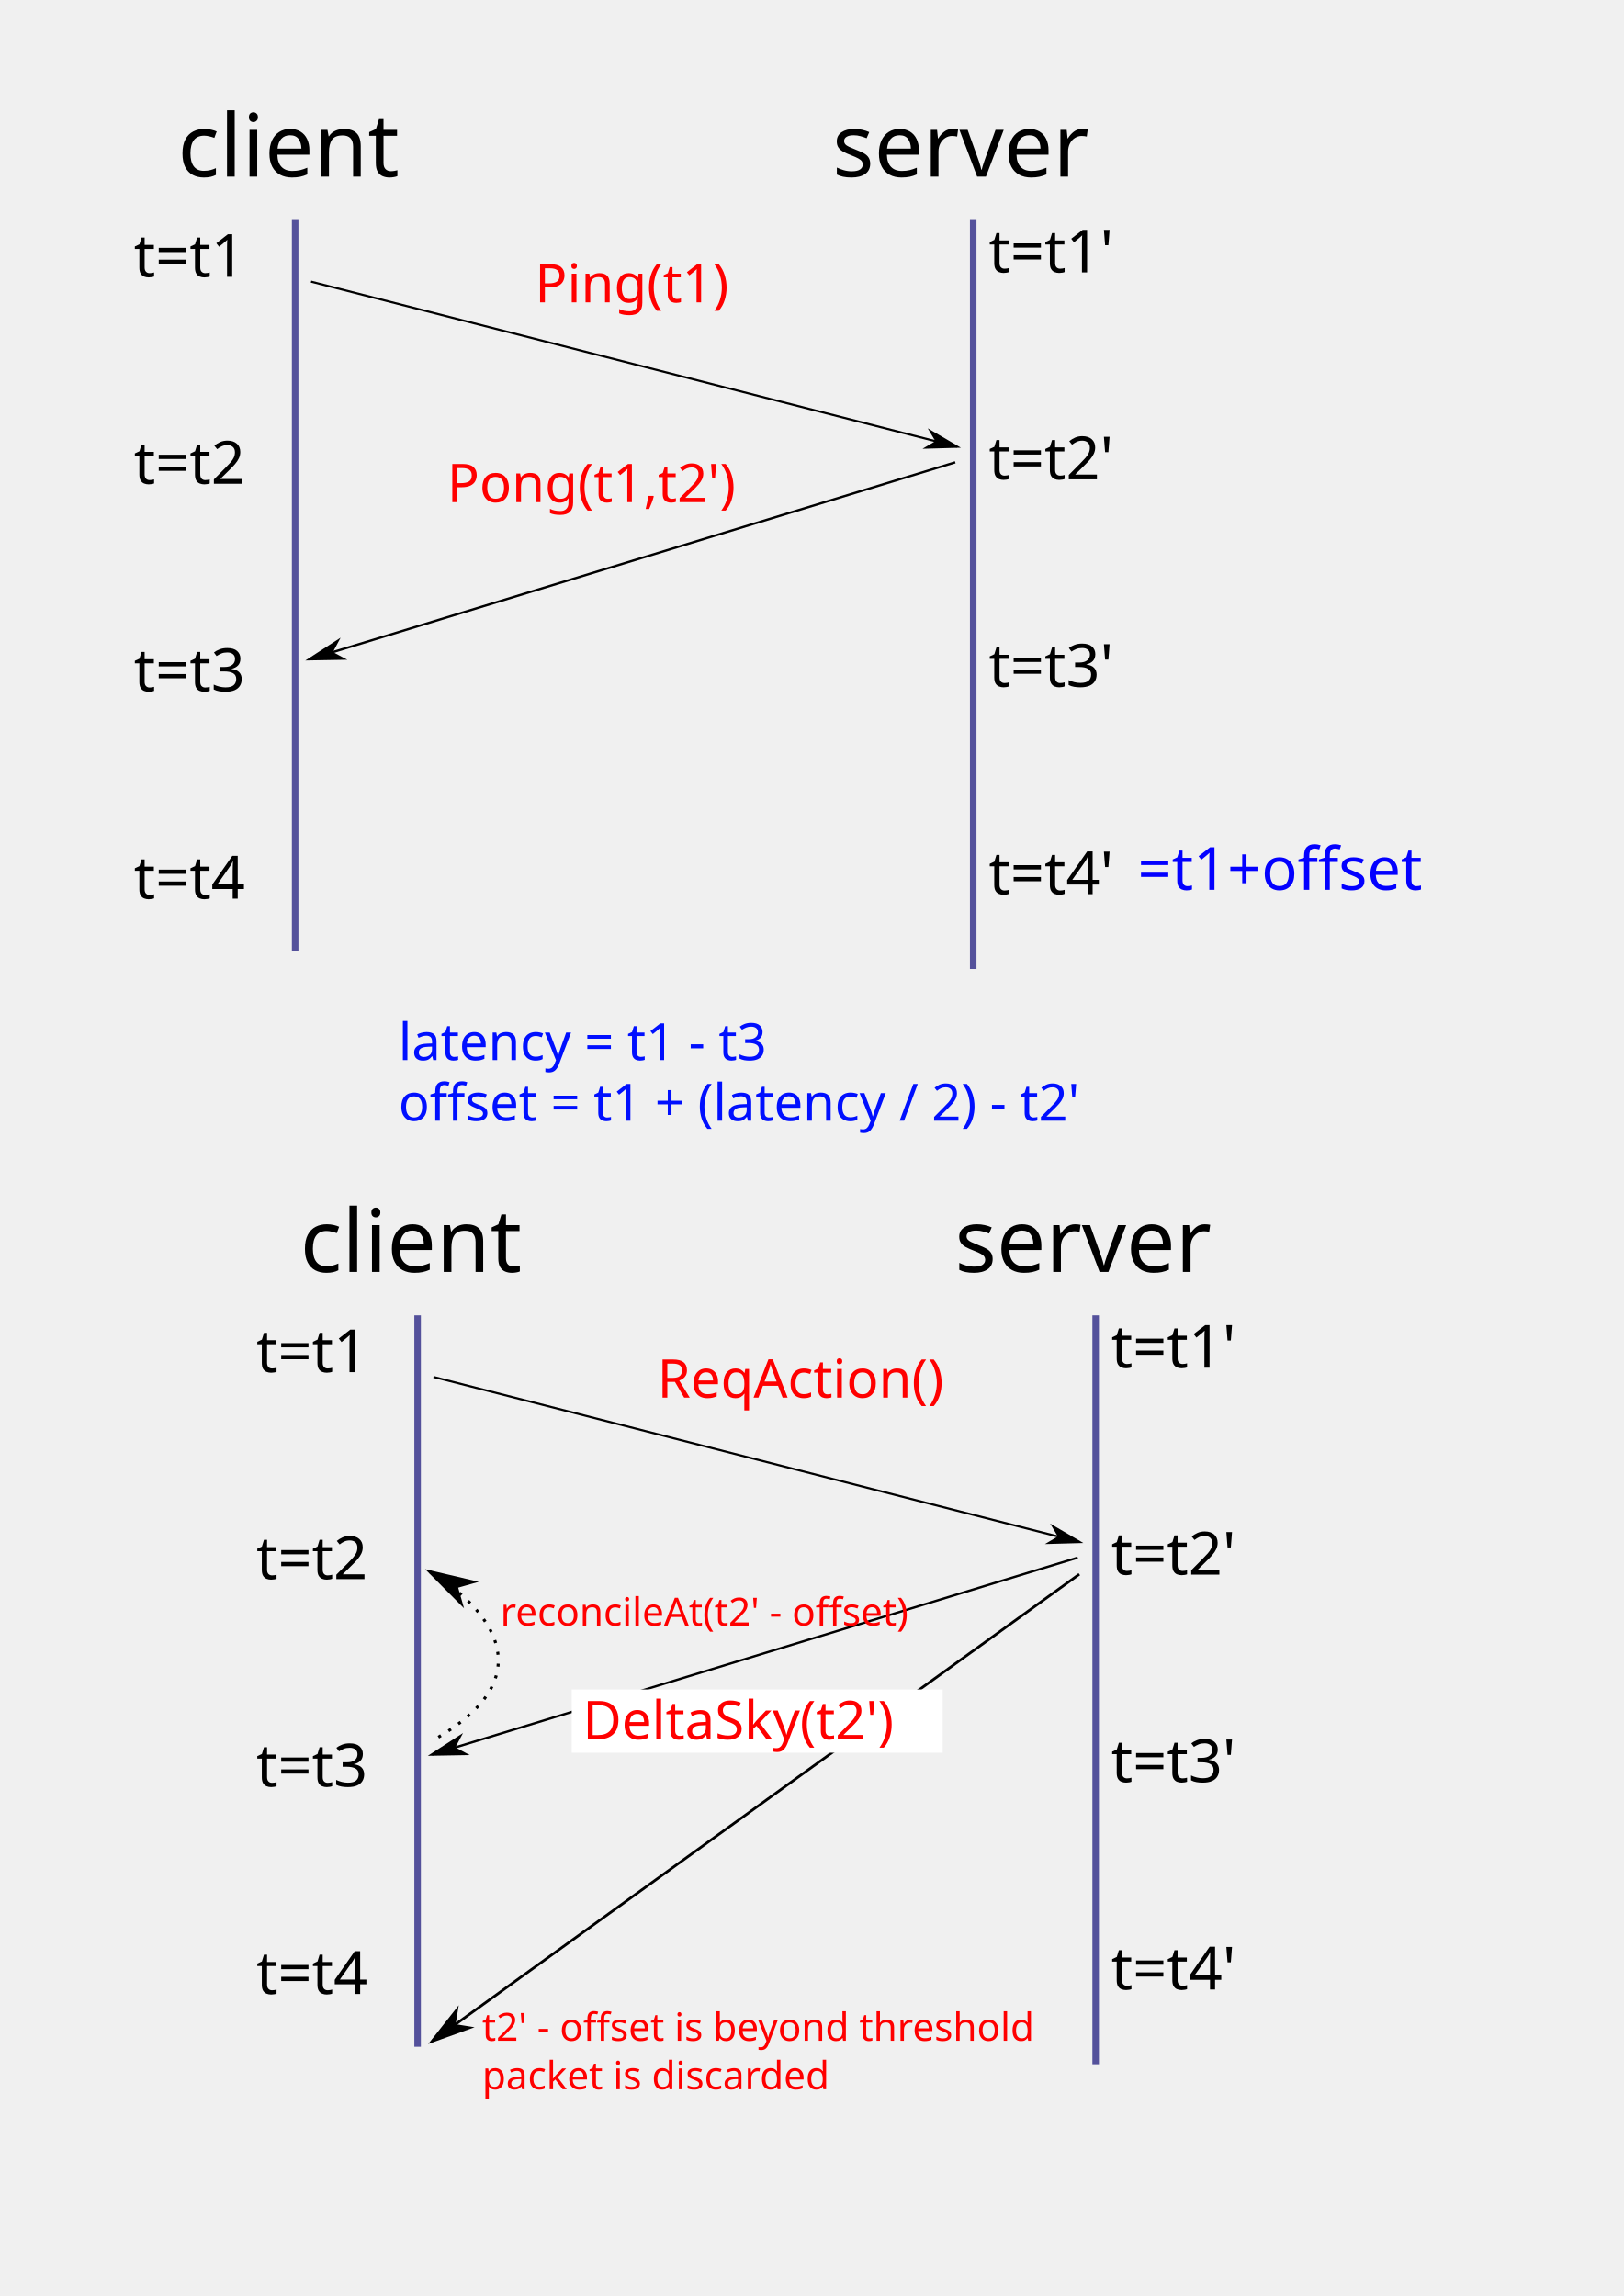
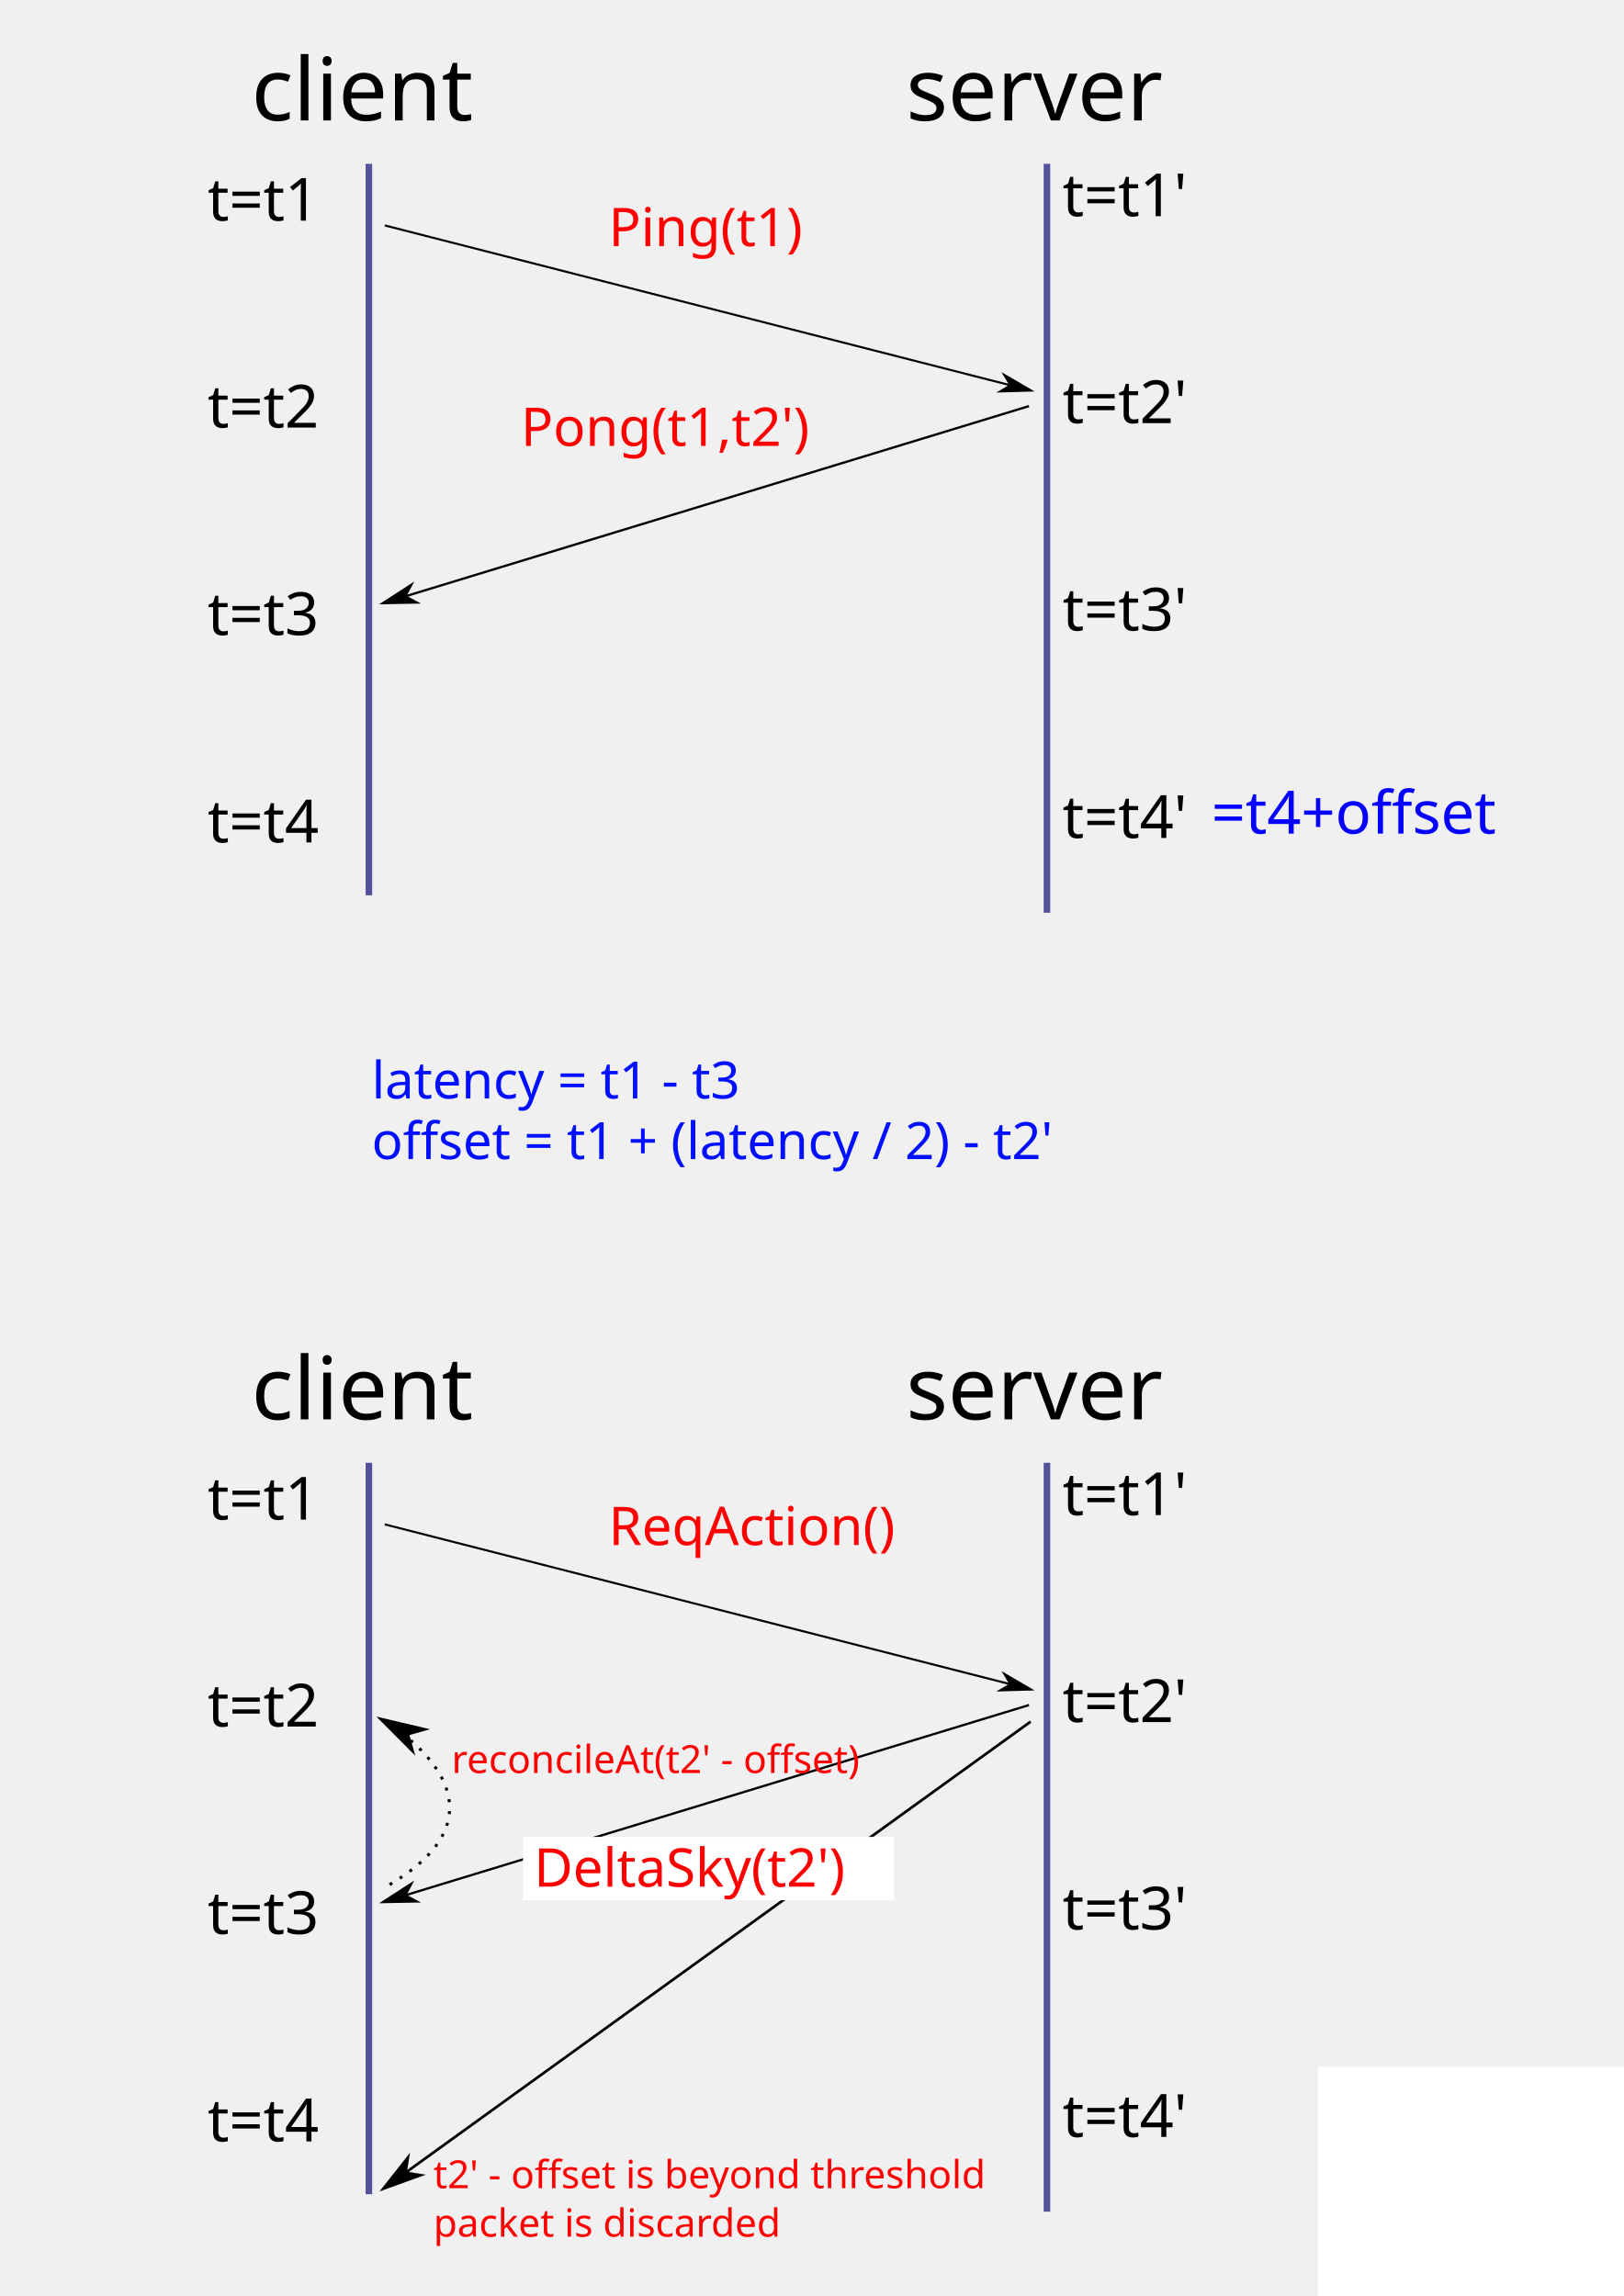
<svg xmlns="http://www.w3.org/2000/svg" width="210mm" height="297mm" viewBox="0 0 744.094 1052.362" id="svg2" version="1.1">
  <defs id="defs4">
    <marker orient="auto" refY="0.0" refX="0.0" id="Arrow1Lend" style="overflow:visible;">
      <path id="path6093" d="M 0.0,0.0 L 5.0,-5.0 L -12.5,0.0 L 5.0,5.0 L 0.0,0.0 z " style="fill-rule:evenodd;stroke:#000000;stroke-width:1pt;stroke-opacity:1;fill:#000000;fill-opacity:1" transform="scale(0.8) rotate(180) translate(12.5,0)" />
    </marker>
    <marker orient="auto" refY="0" refX="0" id="Arrow1Lend-7" style="overflow:visible">
      <path id="path6093-3" d="M 0,0 5,-5 -12.5,0 5,5 0,0 Z" style="fill:#000000;fill-opacity:1;fill-rule:evenodd;stroke:#000000;stroke-width:1pt;stroke-opacity:1" transform="matrix(-0.8,0,0,-0.8,-10,0)" />
    </marker>
    <marker orient="auto" refY="0" refX="0" id="Arrow1Lend-7-5" style="overflow:visible">
      <path id="path6093-3-4" d="M 0,0 5,-5 -12.5,0 5,5 0,0 Z" style="fill:#000000;fill-opacity:1;fill-rule:evenodd;stroke:#000000;stroke-width:1pt;stroke-opacity:1" transform="matrix(-0.8,0,0,-0.8,-10,0)" />
    </marker>
    <marker orient="auto" refY="0" refX="0" id="Arrow1Lend-5" style="overflow:visible">
      <path id="path6093-9" d="M 0,0 5,-5 -12.5,0 5,5 0,0 Z" style="fill:#000000;fill-opacity:1;fill-rule:evenodd;stroke:#000000;stroke-width:1pt;stroke-opacity:1" transform="matrix(-0.8,0,0,-0.8,-10,0)" />
    </marker>
    <marker orient="auto" refY="0" refX="0" id="Arrow1Lend-2" style="overflow:visible">
      <path id="path6093-35" d="M 0,0 5,-5 -12.5,0 5,5 0,0 Z" style="fill:#000000;fill-opacity:1;fill-rule:evenodd;stroke:#000000;stroke-width:1pt;stroke-opacity:1" transform="matrix(-0.8,0,0,-0.8,-10,0)" />
    </marker>
    <marker orient="auto" refY="0" refX="0" id="Arrow1Lend-7-7" style="overflow:visible">
      <path id="path6093-3-6" d="M 0,0 5,-5 -12.5,0 5,5 0,0 Z" style="fill:#000000;fill-opacity:1;fill-rule:evenodd;stroke:#000000;stroke-width:1pt;stroke-opacity:1" transform="matrix(-0.8,0,0,-0.8,-10,0)" />
    </marker>
    <marker orient="auto" refY="0" refX="0" id="Arrow1Lend-7-7-2" style="overflow:visible">
      <path id="path6093-3-6-3" d="M 0,0 5,-5 -12.5,0 5,5 0,0 Z" style="fill:#000000;fill-opacity:1;fill-rule:evenodd;stroke:#000000;stroke-width:1pt;stroke-opacity:1" transform="matrix(-0.8,0,0,-0.8,-10,0)" />
    </marker>
    <marker orient="auto" refY="0" refX="0" id="Arrow1Lend-5-6" style="overflow:visible">
      <path id="path6093-9-2" d="M 0,0 5,-5 -12.5,0 5,5 0,0 Z" style="fill:#ff0000;fill-opacity:1;fill-rule:evenodd;stroke:#ff0000;stroke-width:1pt;stroke-opacity:1" transform="matrix(-0.8,0,0,-0.8,-10,0)" />
    </marker>
  </defs>
  <g id="layer1">
-     <path style="fill:none;fill-rule:evenodd;stroke:#000000;stroke-width:1px;stroke-linecap:butt;stroke-linejoin:miter;stroke-opacity:1" d="m -5.406,388.007 -26.264,-1.01 0,0 -1.01,179.807 0,0 29.294,-1.01" id="path6922" />
-     <g id="g8308" transform="translate(1,-32)">
+     <rect style="opacity:1;fill:#ffffff;fill-opacity:1;fill-rule:nonzero;stroke:none;stroke-width:1.369;stroke-miterlimit:4;stroke-dasharray:1.369, 4.107;stroke-dashoffset:0;stroke-opacity:1" id="rect10317" width="775" height="1087" x="604" y="947.362" />
+     <g id="g8308" transform="translate(-11.26775,-14.41298)">
      <text id="text6540-2-2" y="517.887" x="181.624" style="font-style:normal;font-weight:normal;font-size:23.589px;line-height:125%;font-family:sans-serif;letter-spacing:0px;word-spacing:0px;fill:#000fff;fill-opacity:1;stroke:none;stroke-width:1px;stroke-linecap:butt;stroke-linejoin:miter;stroke-opacity:1" xml:space="preserve">
        <tspan id="tspan6924-9" y="517.887" x="181.624">latency = t1 - t3</tspan>
        <tspan id="tspan6928-4" y="547.374" x="181.624" />
        <tspan id="tspan6920-0" y="576.86" x="181.624" />
      </text>
      <text id="text6540-2-2-0" y="545.663" x="181.624" style="font-style:normal;font-weight:normal;font-size:23.589px;line-height:125%;font-family:sans-serif;letter-spacing:0px;word-spacing:0px;fill:#000fff;fill-opacity:1;stroke:none;stroke-width:1px;stroke-linecap:butt;stroke-linejoin:miter;stroke-opacity:1" xml:space="preserve">
        <tspan id="tspan6924-9-6" y="545.663" x="181.624">offset = t1 + (latency / 2) - t2' </tspan>
        <tspan id="tspan6928-4-5" y="575.149" x="181.624" />
        <tspan id="tspan6920-0-6" y="604.635" x="181.624" />
      </text>
    </g>
    <g id="g6703" transform="translate(-94.60915,-49.77664)">
      <text xml:space="preserve" style="font-style:normal;font-weight:normal;font-size:40px;line-height:125%;font-family:sans-serif;letter-spacing:0px;word-spacing:0px;fill:#000000;fill-opacity:1;stroke:none;stroke-width:1px;stroke-linecap:butt;stroke-linejoin:miter;stroke-opacity:1" x="703.609" y="200.139" id="text8198">
        <tspan id="tspan8200" x="703.609" y="200.139" />
      </text>
    </g>
-     <g id="g8260" transform="translate(-76,-32)">
+     <g id="g8260" transform="translate(-42.21178,-57.75737)">
      <text id="text4138" y="112.957" x="157.429" style="font-style:normal;font-weight:normal;font-size:40px;line-height:125%;font-family:sans-serif;letter-spacing:0px;word-spacing:0px;fill:#000000;fill-opacity:1;stroke:none;stroke-width:1px;stroke-linecap:butt;stroke-linejoin:miter;stroke-opacity:1" xml:space="preserve">
        <tspan y="112.957" x="157.429" id="tspan4140">client</tspan>
        <tspan id="tspan4142" y="162.957" x="157.429" />
      </text>
      <text id="text4144" y="112.957" x="457.429" style="font-style:normal;font-weight:normal;font-size:40px;line-height:125%;font-family:sans-serif;letter-spacing:0px;word-spacing:0px;fill:#000000;fill-opacity:1;stroke:none;stroke-width:1px;stroke-linecap:butt;stroke-linejoin:miter;stroke-opacity:1" xml:space="preserve">
        <tspan y="112.957" x="457.429" id="tspan4146">server</tspan>
        <tspan id="tspan4148" y="162.957" x="457.429" />
      </text>
      <rect y="132.844" x="209.764" height="335.254" width="3" id="rect5596" style="opacity:1;fill:#54519b;fill-opacity:1;fill-rule:nonzero;stroke:none;stroke-width:1;stroke-miterlimit:4;stroke-dasharray:none;stroke-opacity:1" />
      <rect y="132.844" x="520.494" height="343.254" width="3" id="rect5596-9" style="opacity:1;fill:#54519b;fill-opacity:1;fill-rule:nonzero;stroke:none;stroke-width:1;stroke-miterlimit:4;stroke-dasharray:none;stroke-opacity:1" />
      <path id="path6084" d="m 218.548,161.083 296.023,75.649" style="fill:none;fill-rule:evenodd;stroke:#000000;stroke-width:0.953px;stroke-linecap:butt;stroke-linejoin:miter;stroke-opacity:1;marker-end:url(#Arrow1Lend)" />
      <g transform="translate(-56.75634,-81.94924)" id="g6718">
        <g transform="translate(-4,3)" id="g7154">
          <g transform="translate(36,3)" id="g7169">
            <text xml:space="preserve" style="font-style:normal;font-weight:normal;font-size:27.319px;line-height:125%;font-family:sans-serif;letter-spacing:0px;word-spacing:0px;fill:#000000;fill-opacity:1;stroke:none;stroke-width:1px;stroke-linecap:butt;stroke-linejoin:miter;stroke-opacity:1" x="162.114" y="234.834" id="text6544">
              <tspan id="tspan6546" x="162.114" y="234.834">t=t1</tspan>
              <tspan x="162.114" y="268.983" id="tspan6548" />
            </text>
            <text xml:space="preserve" style="font-style:normal;font-weight:normal;font-size:27.319px;line-height:125%;font-family:sans-serif;letter-spacing:0px;word-spacing:0px;fill:#000000;fill-opacity:1;stroke:none;stroke-width:1px;stroke-linecap:butt;stroke-linejoin:miter;stroke-opacity:1" x="162.114" y="329.683" id="text6544-1">
              <tspan id="tspan6546-9" x="162.114" y="329.683">t=t2</tspan>
              <tspan x="162.114" y="363.832" id="tspan6548-4" />
            </text>
            <text xml:space="preserve" style="font-style:normal;font-weight:normal;font-size:27.319px;line-height:125%;font-family:sans-serif;letter-spacing:0px;word-spacing:0px;fill:#000000;fill-opacity:1;stroke:none;stroke-width:1px;stroke-linecap:butt;stroke-linejoin:miter;stroke-opacity:1" x="162.114" y="424.759" id="text6544-1-4">
              <tspan id="tspan6546-9-1" x="162.114" y="424.759">t=t3</tspan>
              <tspan x="162.114" y="458.907" id="tspan6548-4-1" />
            </text>
            <text xml:space="preserve" style="font-style:normal;font-weight:normal;font-size:27.319px;line-height:125%;font-family:sans-serif;letter-spacing:0px;word-spacing:0px;fill:#000000;fill-opacity:1;stroke:none;stroke-width:1px;stroke-linecap:butt;stroke-linejoin:miter;stroke-opacity:1" x="162.114" y="519.835" id="text6544-1-44">
              <tspan id="tspan6546-9-7" x="162.114" y="519.835">t=t4</tspan>
              <tspan x="162.114" y="553.983" id="tspan6650" />
              <tspan x="162.114" y="588.131" id="tspan6548-4-2" />
            </text>
          </g>
        </g>
      </g>
      <text xml:space="preserve" style="font-style:normal;font-weight:normal;font-size:27.319px;line-height:125%;font-family:sans-serif;letter-spacing:0px;word-spacing:0px;fill:#000000;fill-opacity:1;stroke:none;stroke-width:1px;stroke-linecap:butt;stroke-linejoin:miter;stroke-opacity:1" x="623.74" y="206.619" id="text6544-7" transform="translate(-94.60915,-49.77664)">
        <tspan id="tspan6546-96" x="623.74" y="206.619">t=t1'</tspan>
        <tspan x="623.74" y="240.767" id="tspan6548-49" />
      </text>
      <text xml:space="preserve" style="font-style:normal;font-weight:normal;font-size:27.319px;line-height:125%;font-family:sans-serif;letter-spacing:0px;word-spacing:0px;fill:#000000;fill-opacity:1;stroke:none;stroke-width:1px;stroke-linecap:butt;stroke-linejoin:miter;stroke-opacity:1" x="623.74" y="301.468" id="text6544-1-0" transform="translate(-94.60915,-49.77664)">
        <tspan id="tspan6546-9-3" x="623.74" y="301.468">t=t2'</tspan>
        <tspan x="623.74" y="335.616" id="tspan6548-4-27" />
      </text>
      <text xml:space="preserve" style="font-style:normal;font-weight:normal;font-size:27.319px;line-height:125%;font-family:sans-serif;letter-spacing:0px;word-spacing:0px;fill:#000000;fill-opacity:1;stroke:none;stroke-width:1px;stroke-linecap:butt;stroke-linejoin:miter;stroke-opacity:1" x="623.74" y="396.543" id="text6544-1-4-4" transform="translate(-94.60915,-49.77664)">
        <tspan id="tspan6546-9-1-0" x="623.74" y="396.543">t=t3'</tspan>
        <tspan x="623.74" y="430.692" id="tspan6548-4-1-1" />
      </text>
      <text xml:space="preserve" style="font-style:normal;font-weight:normal;font-size:27.319px;line-height:125%;font-family:sans-serif;letter-spacing:0px;word-spacing:0px;fill:#000000;fill-opacity:1;stroke:none;stroke-width:1px;stroke-linecap:butt;stroke-linejoin:miter;stroke-opacity:1" x="623.74" y="491.619" id="text6544-1-44-9" transform="translate(-94.60915,-49.77664)">
        <tspan id="tspan6546-9-7-8" x="623.74" y="491.619">t=t4'</tspan>
        <tspan x="623.74" y="525.767" id="tspan6650-7" />
        <tspan x="623.74" y="559.916" id="tspan6548-4-2-8" />
      </text>
      <text xml:space="preserve" style="font-style:normal;font-weight:normal;font-size:27.319px;line-height:125%;font-family:sans-serif;letter-spacing:0px;word-spacing:0px;fill:#0300ff;fill-opacity:1;stroke:none;stroke-width:1px;stroke-linecap:butt;stroke-linejoin:miter;stroke-opacity:1" x="691.968" y="489.619" id="text6544-7-1" transform="translate(-94.60915,-49.77664)">
-         <tspan id="tspan6546-96-0" x="691.968" y="489.619">=t1+offset</tspan>
+         <tspan id="tspan6546-96-0" x="691.968" y="489.619">=t4+offset</tspan>
        <tspan x="691.968" y="523.767" id="tspan6548-49-75" />
      </text>
      <path id="path6084-0" d="M 513.766,243.892 217.868,334.148" style="fill:none;fill-rule:evenodd;stroke:#000000;stroke-width:1.041px;stroke-linecap:butt;stroke-linejoin:miter;stroke-opacity:1;marker-end:url(#Arrow1Lend-7)" />
      <text id="text7568" y="170.568" x="321.13" style="font-style:normal;font-weight:normal;font-size:24.477px;line-height:125%;font-family:sans-serif;letter-spacing:0px;word-spacing:0px;fill:#ff0000;fill-opacity:1;stroke:none;stroke-width:1px;stroke-linecap:butt;stroke-linejoin:miter;stroke-opacity:1" xml:space="preserve">
        <tspan y="170.568" x="321.13" id="tspan7570">Ping(t1)</tspan>
      </text>
      <text id="text7568-3" y="262.133" x="280.911" style="font-style:normal;font-weight:normal;font-size:24.477px;line-height:125%;font-family:sans-serif;letter-spacing:0px;word-spacing:0px;fill:#ff0000;fill-opacity:1;stroke:none;stroke-width:1px;stroke-linecap:butt;stroke-linejoin:miter;stroke-opacity:1" xml:space="preserve">
        <tspan y="262.133" x="280.911" id="tspan7570-2">Pong(t1,t2')</tspan>
      </text>
    </g>
-     <text xml:space="preserve" style="font-style:normal;font-weight:normal;font-size:40px;line-height:125%;font-family:sans-serif;letter-spacing:0px;word-spacing:0px;fill:#000000;fill-opacity:1;stroke:none;stroke-width:1px;stroke-linecap:butt;stroke-linejoin:miter;stroke-opacity:1" x="137.543" y="582.987" id="text4138-4">
-       <tspan id="tspan4140-1" x="137.543" y="582.987">client</tspan>
-       <tspan x="137.543" y="632.987" id="tspan4142-5" />
-     </text>
-     <text xml:space="preserve" style="font-style:normal;font-weight:normal;font-size:40px;line-height:125%;font-family:sans-serif;letter-spacing:0px;word-spacing:0px;fill:#000000;fill-opacity:1;stroke:none;stroke-width:1px;stroke-linecap:butt;stroke-linejoin:miter;stroke-opacity:1" x="437.543" y="582.987" id="text4144-9">
-       <tspan id="tspan4146-7" x="437.543" y="582.987">server</tspan>
-       <tspan x="437.543" y="632.987" id="tspan4148-5" />
-     </text>
-     <rect style="opacity:1;fill:#54519b;fill-opacity:1;fill-rule:nonzero;stroke:none;stroke-width:1;stroke-miterlimit:4;stroke-dasharray:none;stroke-opacity:1" id="rect5596-7" width="3" height="335.254" x="189.878" y="602.874" />
-     <rect style="opacity:1;fill:#54519b;fill-opacity:1;fill-rule:nonzero;stroke:none;stroke-width:1;stroke-miterlimit:4;stroke-dasharray:none;stroke-opacity:1" id="rect5596-9-9" width="3" height="343.254" x="500.608" y="602.874" />
-     <path style="fill:none;fill-rule:evenodd;stroke:#000000;stroke-width:0.953px;stroke-linecap:butt;stroke-linejoin:miter;stroke-opacity:1;marker-end:url(#Arrow1Lend-2)" d="m 198.662,631.113 296.023,75.649" id="path6084-2" />
-     <g id="g6718-5" transform="translate(-76.64222,388.0808)">
-       <g id="g7154-7" transform="translate(-4,3)">
-         <g id="g7169-3" transform="translate(36,3)">
-           <text id="text6544-5" y="234.834" x="162.114" style="font-style:normal;font-weight:normal;font-size:27.319px;line-height:125%;font-family:sans-serif;letter-spacing:0px;word-spacing:0px;fill:#000000;fill-opacity:1;stroke:none;stroke-width:1px;stroke-linecap:butt;stroke-linejoin:miter;stroke-opacity:1" xml:space="preserve">
-             <tspan y="234.834" x="162.114" id="tspan6546-0">t=t1</tspan>
-             <tspan id="tspan6548-0" y="268.983" x="162.114" />
-           </text>
-           <text id="text6544-1-02" y="329.683" x="162.114" style="font-style:normal;font-weight:normal;font-size:27.319px;line-height:125%;font-family:sans-serif;letter-spacing:0px;word-spacing:0px;fill:#000000;fill-opacity:1;stroke:none;stroke-width:1px;stroke-linecap:butt;stroke-linejoin:miter;stroke-opacity:1" xml:space="preserve">
-             <tspan y="329.683" x="162.114" id="tspan6546-9-6">t=t2</tspan>
-             <tspan id="tspan6548-4-22" y="363.832" x="162.114" />
-           </text>
-           <text id="text6544-1-4-3" y="424.759" x="162.114" style="font-style:normal;font-weight:normal;font-size:27.319px;line-height:125%;font-family:sans-serif;letter-spacing:0px;word-spacing:0px;fill:#000000;fill-opacity:1;stroke:none;stroke-width:1px;stroke-linecap:butt;stroke-linejoin:miter;stroke-opacity:1" xml:space="preserve">
-             <tspan y="424.759" x="162.114" id="tspan6546-9-1-02">t=t3</tspan>
-             <tspan id="tspan6548-4-1-2" y="458.907" x="162.114" />
-           </text>
-           <text id="text6544-1-44-4" y="519.835" x="162.114" style="font-style:normal;font-weight:normal;font-size:27.319px;line-height:125%;font-family:sans-serif;letter-spacing:0px;word-spacing:0px;fill:#000000;fill-opacity:1;stroke:none;stroke-width:1px;stroke-linecap:butt;stroke-linejoin:miter;stroke-opacity:1" xml:space="preserve">
-             <tspan y="519.835" x="162.114" id="tspan6546-9-7-7">t=t4</tspan>
-             <tspan id="tspan6650-2" y="553.983" x="162.114" />
-             <tspan id="tspan6548-4-2-1" y="588.131" x="162.114" />
-           </text>
+     <g id="g10319" transform="translate(-22.3259,67.58074)">
+       <text id="text4138-4" y="582.987" x="137.543" style="font-style:normal;font-weight:normal;font-size:40px;line-height:125%;font-family:sans-serif;letter-spacing:0px;word-spacing:0px;fill:#000000;fill-opacity:1;stroke:none;stroke-width:1px;stroke-linecap:butt;stroke-linejoin:miter;stroke-opacity:1" xml:space="preserve">
+         <tspan y="582.987" x="137.543" id="tspan4140-1">client</tspan>
+         <tspan id="tspan4142-5" y="632.987" x="137.543" />
+       </text>
+       <text id="text4144-9" y="582.987" x="437.543" style="font-style:normal;font-weight:normal;font-size:40px;line-height:125%;font-family:sans-serif;letter-spacing:0px;word-spacing:0px;fill:#000000;fill-opacity:1;stroke:none;stroke-width:1px;stroke-linecap:butt;stroke-linejoin:miter;stroke-opacity:1" xml:space="preserve">
+         <tspan y="582.987" x="437.543" id="tspan4146-7">server</tspan>
+         <tspan id="tspan4148-5" y="632.987" x="437.543" />
+       </text>
+       <rect y="602.874" x="189.878" height="335.254" width="3" id="rect5596-7" style="opacity:1;fill:#54519b;fill-opacity:1;fill-rule:nonzero;stroke:none;stroke-width:1;stroke-miterlimit:4;stroke-dasharray:none;stroke-opacity:1" />
+       <rect y="602.874" x="500.608" height="343.254" width="3" id="rect5596-9-9" style="opacity:1;fill:#54519b;fill-opacity:1;fill-rule:nonzero;stroke:none;stroke-width:1;stroke-miterlimit:4;stroke-dasharray:none;stroke-opacity:1" />
+       <path id="path6084-2" d="m 198.662,631.113 296.023,75.649" style="fill:none;fill-rule:evenodd;stroke:#000000;stroke-width:0.953px;stroke-linecap:butt;stroke-linejoin:miter;stroke-opacity:1;marker-end:url(#Arrow1Lend-2)" />
+       <g transform="translate(-76.64222,388.0808)" id="g6718-5">
+         <g transform="translate(-4,3)" id="g7154-7">
+           <g transform="translate(36,3)" id="g7169-3">
+             <text xml:space="preserve" style="font-style:normal;font-weight:normal;font-size:27.319px;line-height:125%;font-family:sans-serif;letter-spacing:0px;word-spacing:0px;fill:#000000;fill-opacity:1;stroke:none;stroke-width:1px;stroke-linecap:butt;stroke-linejoin:miter;stroke-opacity:1" x="162.114" y="234.834" id="text6544-5">
+               <tspan id="tspan6546-0" x="162.114" y="234.834">t=t1</tspan>
+               <tspan x="162.114" y="268.983" id="tspan6548-0" />
+             </text>
+             <text xml:space="preserve" style="font-style:normal;font-weight:normal;font-size:27.319px;line-height:125%;font-family:sans-serif;letter-spacing:0px;word-spacing:0px;fill:#000000;fill-opacity:1;stroke:none;stroke-width:1px;stroke-linecap:butt;stroke-linejoin:miter;stroke-opacity:1" x="162.114" y="329.683" id="text6544-1-02">
+               <tspan id="tspan6546-9-6" x="162.114" y="329.683">t=t2</tspan>
+               <tspan x="162.114" y="363.832" id="tspan6548-4-22" />
+             </text>
+             <text xml:space="preserve" style="font-style:normal;font-weight:normal;font-size:27.319px;line-height:125%;font-family:sans-serif;letter-spacing:0px;word-spacing:0px;fill:#000000;fill-opacity:1;stroke:none;stroke-width:1px;stroke-linecap:butt;stroke-linejoin:miter;stroke-opacity:1" x="162.114" y="424.759" id="text6544-1-4-3">
+               <tspan id="tspan6546-9-1-02" x="162.114" y="424.759">t=t3</tspan>
+               <tspan x="162.114" y="458.907" id="tspan6548-4-1-2" />
+             </text>
+             <text xml:space="preserve" style="font-style:normal;font-weight:normal;font-size:27.319px;line-height:125%;font-family:sans-serif;letter-spacing:0px;word-spacing:0px;fill:#000000;fill-opacity:1;stroke:none;stroke-width:1px;stroke-linecap:butt;stroke-linejoin:miter;stroke-opacity:1" x="162.114" y="519.835" id="text6544-1-44-4">
+               <tspan id="tspan6546-9-7-7" x="162.114" y="519.835">t=t4</tspan>
+               <tspan x="162.114" y="553.983" id="tspan6650-2" />
+               <tspan x="162.114" y="588.131" id="tspan6548-4-2-1" />
+             </text>
+           </g>
        </g>
      </g>
-     </g>
-     <g id="g6703-1" transform="translate(-114.495,420.2534)">
-       <text id="text6544-7-3" y="206.619" x="623.74" style="font-style:normal;font-weight:normal;font-size:27.319px;line-height:125%;font-family:sans-serif;letter-spacing:0px;word-spacing:0px;fill:#000000;fill-opacity:1;stroke:none;stroke-width:1px;stroke-linecap:butt;stroke-linejoin:miter;stroke-opacity:1" xml:space="preserve">
-         <tspan y="206.619" x="623.74" id="tspan6546-96-2">t=t1'</tspan>
-         <tspan id="tspan6548-49-7" y="240.767" x="623.74" />
+       <g transform="translate(-114.495,420.2534)" id="g6703-1">
+         <text xml:space="preserve" style="font-style:normal;font-weight:normal;font-size:27.319px;line-height:125%;font-family:sans-serif;letter-spacing:0px;word-spacing:0px;fill:#000000;fill-opacity:1;stroke:none;stroke-width:1px;stroke-linecap:butt;stroke-linejoin:miter;stroke-opacity:1" x="623.74" y="206.619" id="text6544-7-3">
+           <tspan id="tspan6546-96-2" x="623.74" y="206.619">t=t1'</tspan>
+           <tspan x="623.74" y="240.767" id="tspan6548-49-7" />
+         </text>
+         <text xml:space="preserve" style="font-style:normal;font-weight:normal;font-size:27.319px;line-height:125%;font-family:sans-serif;letter-spacing:0px;word-spacing:0px;fill:#000000;fill-opacity:1;stroke:none;stroke-width:1px;stroke-linecap:butt;stroke-linejoin:miter;stroke-opacity:1" x="623.74" y="301.468" id="text6544-1-0-1">
+           <tspan id="tspan6546-9-3-1" x="623.74" y="301.468">t=t2'</tspan>
+           <tspan x="623.74" y="335.616" id="tspan6548-4-27-9" />
+         </text>
+         <text xml:space="preserve" style="font-style:normal;font-weight:normal;font-size:27.319px;line-height:125%;font-family:sans-serif;letter-spacing:0px;word-spacing:0px;fill:#000000;fill-opacity:1;stroke:none;stroke-width:1px;stroke-linecap:butt;stroke-linejoin:miter;stroke-opacity:1" x="623.74" y="396.543" id="text6544-1-4-4-1">
+           <tspan id="tspan6546-9-1-0-6" x="623.74" y="396.543">t=t3'</tspan>
+           <tspan x="623.74" y="430.692" id="tspan6548-4-1-1-3" />
+         </text>
+         <text xml:space="preserve" style="font-style:normal;font-weight:normal;font-size:27.319px;line-height:125%;font-family:sans-serif;letter-spacing:0px;word-spacing:0px;fill:#000000;fill-opacity:1;stroke:none;stroke-width:1px;stroke-linecap:butt;stroke-linejoin:miter;stroke-opacity:1" x="623.74" y="491.619" id="text6544-1-44-9-6">
+           <tspan id="tspan6546-9-7-8-7" x="623.74" y="491.619">t=t4'</tspan>
+           <tspan x="623.74" y="525.767" id="tspan6650-7-7" />
+           <tspan x="623.74" y="559.916" id="tspan6548-4-2-8-1" />
+         </text>
+       </g>
+       <path id="path6084-0-5" d="M 493.88,713.922 197.982,804.178" style="fill:none;fill-rule:evenodd;stroke:#000000;stroke-width:1.041px;stroke-linecap:butt;stroke-linejoin:miter;stroke-opacity:1;marker-end:url(#Arrow1Lend-7-7)" />
+       <text id="text7568-7" y="640.598" x="301.244" style="font-style:normal;font-weight:normal;font-size:24.477px;line-height:125%;font-family:sans-serif;letter-spacing:0px;word-spacing:0px;fill:#ff0000;fill-opacity:1;stroke:none;stroke-width:1px;stroke-linecap:butt;stroke-linejoin:miter;stroke-opacity:1" xml:space="preserve">
+         <tspan y="640.598" x="301.244" id="tspan7570-0">ReqAction()</tspan>
      </text>
-       <text id="text6544-1-0-1" y="301.468" x="623.74" style="font-style:normal;font-weight:normal;font-size:27.319px;line-height:125%;font-family:sans-serif;letter-spacing:0px;word-spacing:0px;fill:#000000;fill-opacity:1;stroke:none;stroke-width:1px;stroke-linecap:butt;stroke-linejoin:miter;stroke-opacity:1" xml:space="preserve">
-         <tspan y="301.468" x="623.74" id="tspan6546-9-3-1">t=t2'</tspan>
-         <tspan id="tspan6548-4-27-9" y="335.616" x="623.74" />
+       <path id="path8170" d="m 200.888,796.222 c 63.964,-37.86 -3.763,-75.719 -3.763,-75.719" style="fill:none;fill-rule:evenodd;stroke:#000000;stroke-width:1.369;stroke-linecap:butt;stroke-linejoin:miter;stroke-miterlimit:4;stroke-dasharray:1.369, 4.107;stroke-dashoffset:0;stroke-opacity:1;marker-end:url(#Arrow1Lend-5)" />
+       <path id="path6084-0-5-3" d="M 494.618,721.537 198.157,935.476" style="fill:none;fill-rule:evenodd;stroke:#000000;stroke-width:1.223px;stroke-linecap:butt;stroke-linejoin:miter;stroke-opacity:1;marker-end:url(#Arrow1Lend-7-7-2)" />
+       <rect y="774.362" x="262" height="29" width="170" id="rect10268" style="opacity:1;fill:#ffffff;fill-opacity:1;fill-rule:nonzero;stroke:none;stroke-width:1.369;stroke-miterlimit:4;stroke-dasharray:1.369, 4.107;stroke-dashoffset:0;stroke-opacity:1" />
+       <g transform="translate(-4,-21)" id="g10254">
+         <text xml:space="preserve" style="font-style:normal;font-weight:normal;font-size:17.778px;line-height:125%;font-family:sans-serif;letter-spacing:0px;word-spacing:0px;fill:#ff0000;fill-opacity:1;stroke:none;stroke-width:1px;stroke-linecap:butt;stroke-linejoin:miter;stroke-opacity:1" x="233.267" y="766.076" id="text7568-3-7-3">
+           <tspan id="tspan7570-2-0-1" x="233.267" y="766.076">reconcileAt(t2' - offset)</tspan>
+         </text>
+       </g>
+       <text id="text7568-3-7" y="797.163" x="267.025" style="font-style:normal;font-weight:normal;font-size:24.477px;line-height:125%;font-family:sans-serif;letter-spacing:0px;word-spacing:0px;fill:#ff0000;fill-opacity:1;stroke:none;stroke-width:1px;stroke-linecap:butt;stroke-linejoin:miter;stroke-opacity:1" xml:space="preserve">
+         <tspan y="797.163" x="267.025" id="tspan7570-2-0">DeltaSky(t2')</tspan>
      </text>
-       <text id="text6544-1-4-4-1" y="396.543" x="623.74" style="font-style:normal;font-weight:normal;font-size:27.319px;line-height:125%;font-family:sans-serif;letter-spacing:0px;word-spacing:0px;fill:#000000;fill-opacity:1;stroke:none;stroke-width:1px;stroke-linecap:butt;stroke-linejoin:miter;stroke-opacity:1" xml:space="preserve">
-         <tspan y="396.543" x="623.74" id="tspan6546-9-1-0-6">t=t3'</tspan>
-         <tspan id="tspan6548-4-1-1-3" y="430.692" x="623.74" />
-       </text>
-       <text id="text6544-1-44-9-6" y="491.619" x="623.74" style="font-style:normal;font-weight:normal;font-size:27.319px;line-height:125%;font-family:sans-serif;letter-spacing:0px;word-spacing:0px;fill:#000000;fill-opacity:1;stroke:none;stroke-width:1px;stroke-linecap:butt;stroke-linejoin:miter;stroke-opacity:1" xml:space="preserve">
-         <tspan y="491.619" x="623.74" id="tspan6546-9-7-8-7">t=t4'</tspan>
-         <tspan id="tspan6650-7-7" y="525.767" x="623.74" />
-         <tspan id="tspan6548-4-2-8-1" y="559.916" x="623.74" />
-       </text>
-     </g>
-     <path style="fill:none;fill-rule:evenodd;stroke:#000000;stroke-width:1.041px;stroke-linecap:butt;stroke-linejoin:miter;stroke-opacity:1;marker-end:url(#Arrow1Lend-7-7)" d="M 493.88,713.922 197.982,804.178" id="path6084-0-5" />
-     <text xml:space="preserve" style="font-style:normal;font-weight:normal;font-size:24.477px;line-height:125%;font-family:sans-serif;letter-spacing:0px;word-spacing:0px;fill:#ff0000;fill-opacity:1;stroke:none;stroke-width:1px;stroke-linecap:butt;stroke-linejoin:miter;stroke-opacity:1" x="301.244" y="640.598" id="text7568-7">
-       <tspan id="tspan7570-0" x="301.244" y="640.598">ReqAction()</tspan>
-     </text>
-     <path style="fill:none;fill-rule:evenodd;stroke:#000000;stroke-width:1.369;stroke-linecap:butt;stroke-linejoin:miter;stroke-miterlimit:4;stroke-dasharray:1.369, 4.107;stroke-dashoffset:0;stroke-opacity:1;marker-end:url(#Arrow1Lend-5)" d="m 200.888,796.222 c 63.964,-37.86 -3.763,-75.719 -3.763,-75.719" id="path8170" />
-     <path style="fill:none;fill-rule:evenodd;stroke:#000000;stroke-width:1.223px;stroke-linecap:butt;stroke-linejoin:miter;stroke-opacity:1;marker-end:url(#Arrow1Lend-7-7-2)" d="M 494.618,721.537 198.157,935.476" id="path6084-0-5-3" />
-     <rect style="opacity:1;fill:#ffffff;fill-opacity:1;fill-rule:nonzero;stroke:none;stroke-width:1.369;stroke-miterlimit:4;stroke-dasharray:1.369, 4.107;stroke-dashoffset:0;stroke-opacity:1" id="rect10268" width="170" height="29" x="262" y="774.362" />
-     <g id="g10254" transform="translate(-4,-21)">
-       <text id="text7568-3-7-3" y="766.076" x="233.267" style="font-style:normal;font-weight:normal;font-size:17.778px;line-height:125%;font-family:sans-serif;letter-spacing:0px;word-spacing:0px;fill:#ff0000;fill-opacity:1;stroke:none;stroke-width:1px;stroke-linecap:butt;stroke-linejoin:miter;stroke-opacity:1" xml:space="preserve">
-         <tspan y="766.076" x="233.267" id="tspan7570-2-0-1">reconcileAt(t2' - offset)</tspan>
-       </text>
-     </g>
-     <text xml:space="preserve" style="font-style:normal;font-weight:normal;font-size:24.477px;line-height:125%;font-family:sans-serif;letter-spacing:0px;word-spacing:0px;fill:#ff0000;fill-opacity:1;stroke:none;stroke-width:1px;stroke-linecap:butt;stroke-linejoin:miter;stroke-opacity:1" x="267.025" y="797.163" id="text7568-3-7">
-       <tspan id="tspan7570-2-0" x="267.025" y="797.163">DeltaSky(t2')</tspan>
-     </text>
-     <g id="g10254-9" transform="translate(-22.32384,172.2947)">
-       <text id="text7568-3-7-3-9" y="763.076" x="243.267" style="font-style:normal;font-weight:normal;font-size:17.778px;line-height:125%;font-family:sans-serif;letter-spacing:0px;word-spacing:0px;fill:#ff0000;fill-opacity:1;stroke:none;stroke-width:1px;stroke-linecap:butt;stroke-linejoin:miter;stroke-opacity:1" xml:space="preserve">
-         <tspan y="763.076" x="243.267" id="tspan7570-2-0-1-4">t2' - offset is beyond threshold</tspan>
-         <tspan y="785.299" x="243.267" id="tspan10315">packet is discarded</tspan>
-       </text>
+       <g transform="translate(-22.32384,172.2947)" id="g10254-9">
+         <text xml:space="preserve" style="font-style:normal;font-weight:normal;font-size:17.778px;line-height:125%;font-family:sans-serif;letter-spacing:0px;word-spacing:0px;fill:#ff0000;fill-opacity:1;stroke:none;stroke-width:1px;stroke-linecap:butt;stroke-linejoin:miter;stroke-opacity:1" x="243.267" y="763.076" id="text7568-3-7-3-9">
+           <tspan id="tspan7570-2-0-1-4" x="243.267" y="763.076">t2' - offset is beyond threshold</tspan>
+           <tspan id="tspan10315" x="243.267" y="785.299">packet is discarded</tspan>
+         </text>
+       </g>
    </g>
  </g>
</svg>
